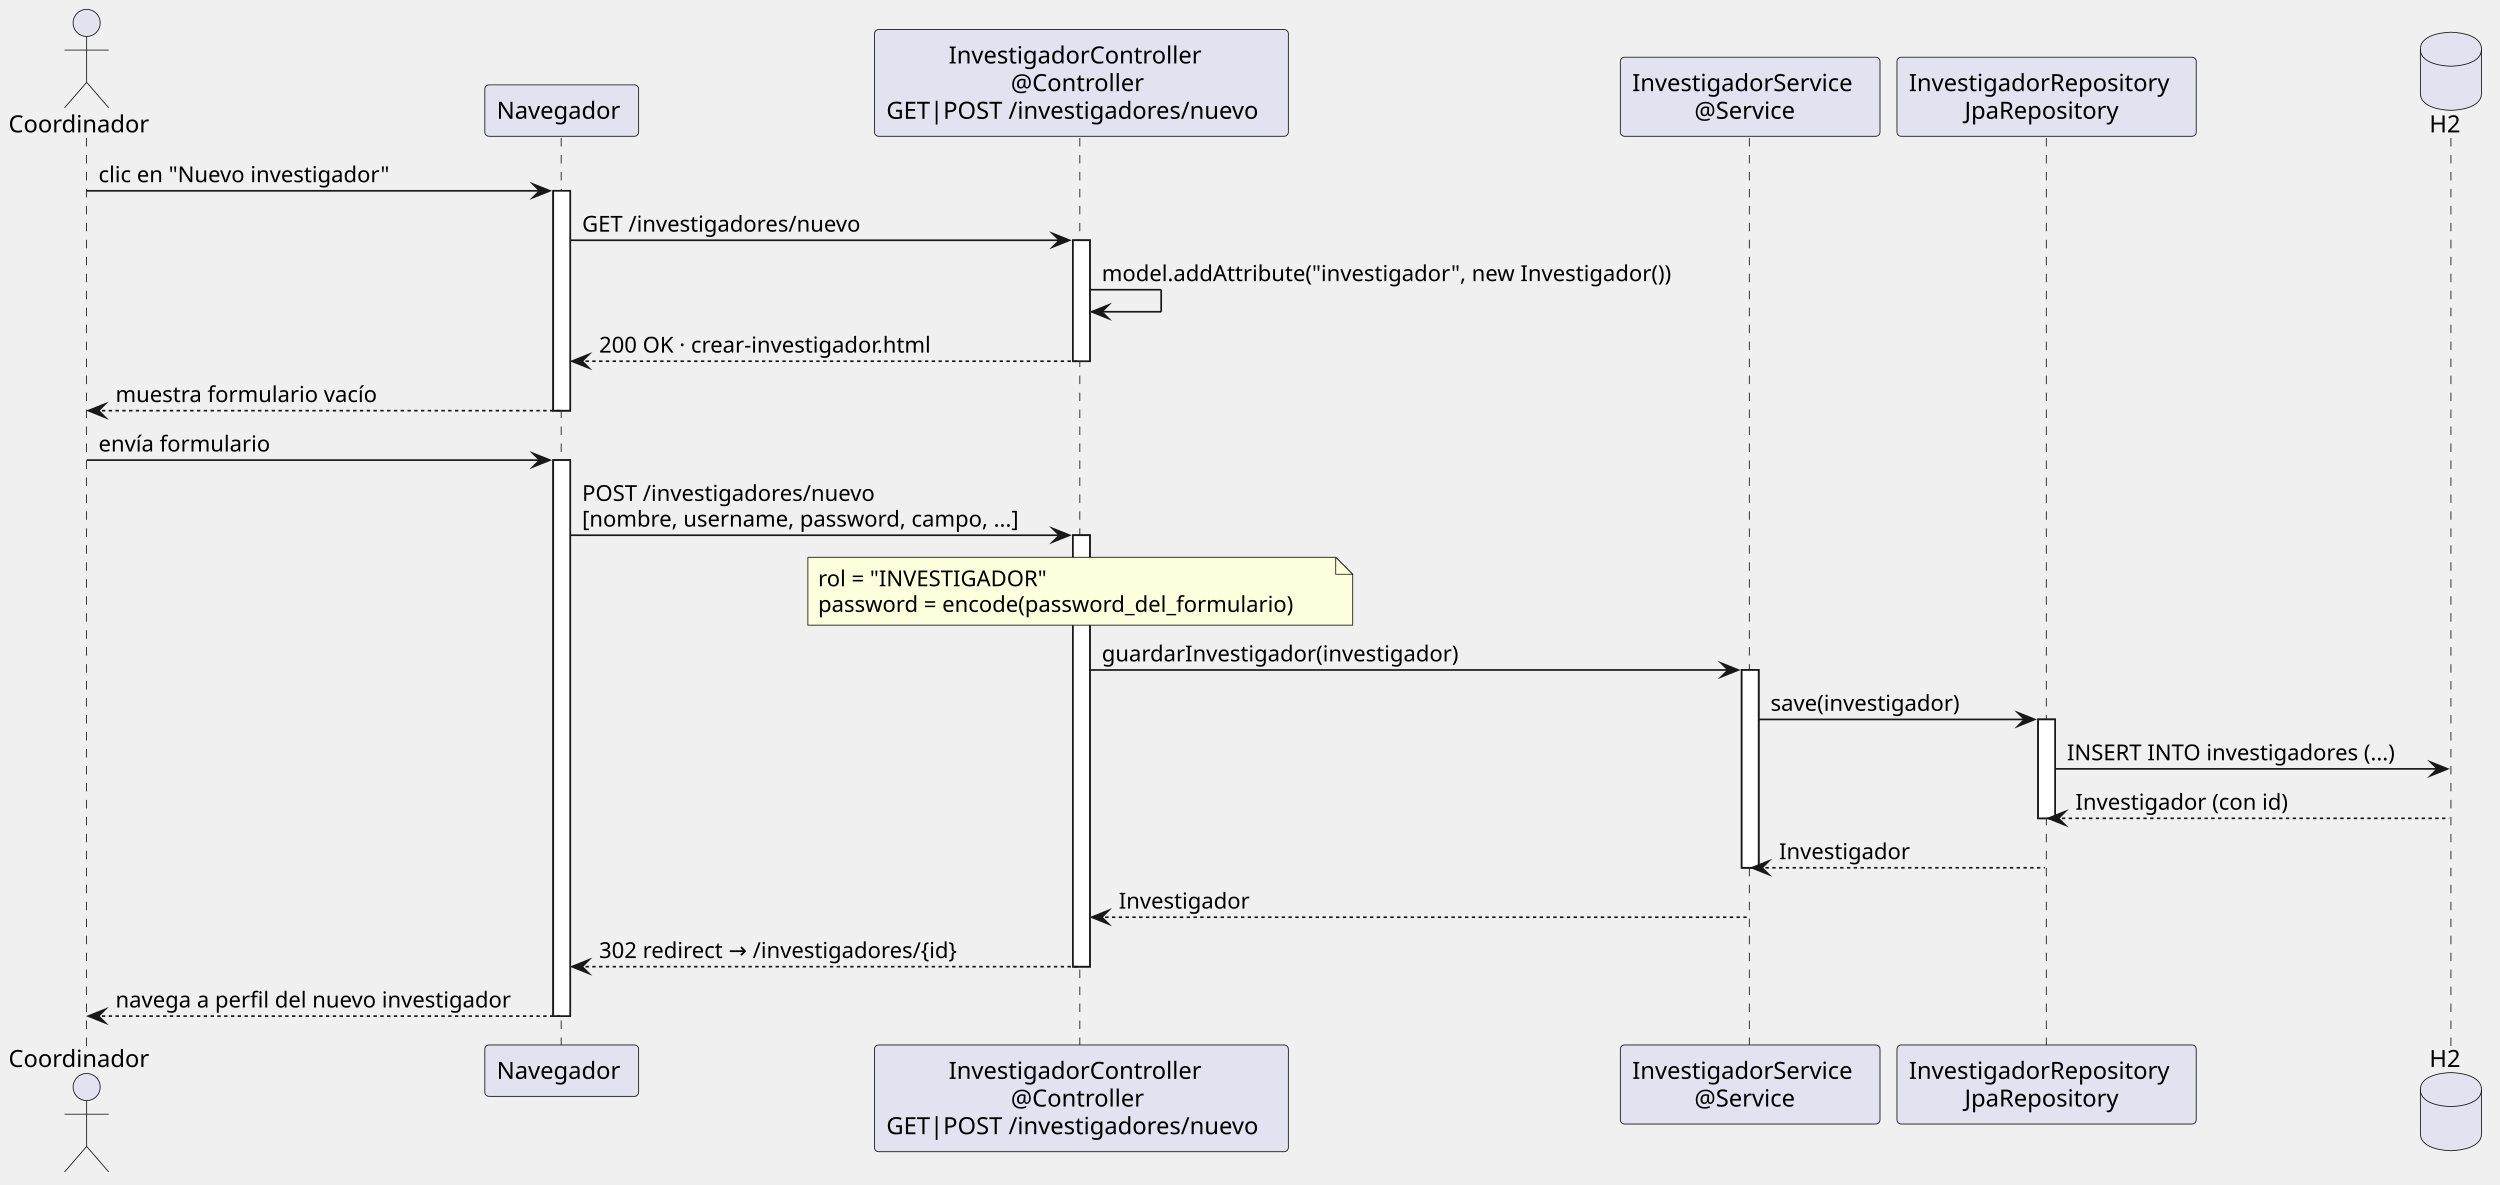
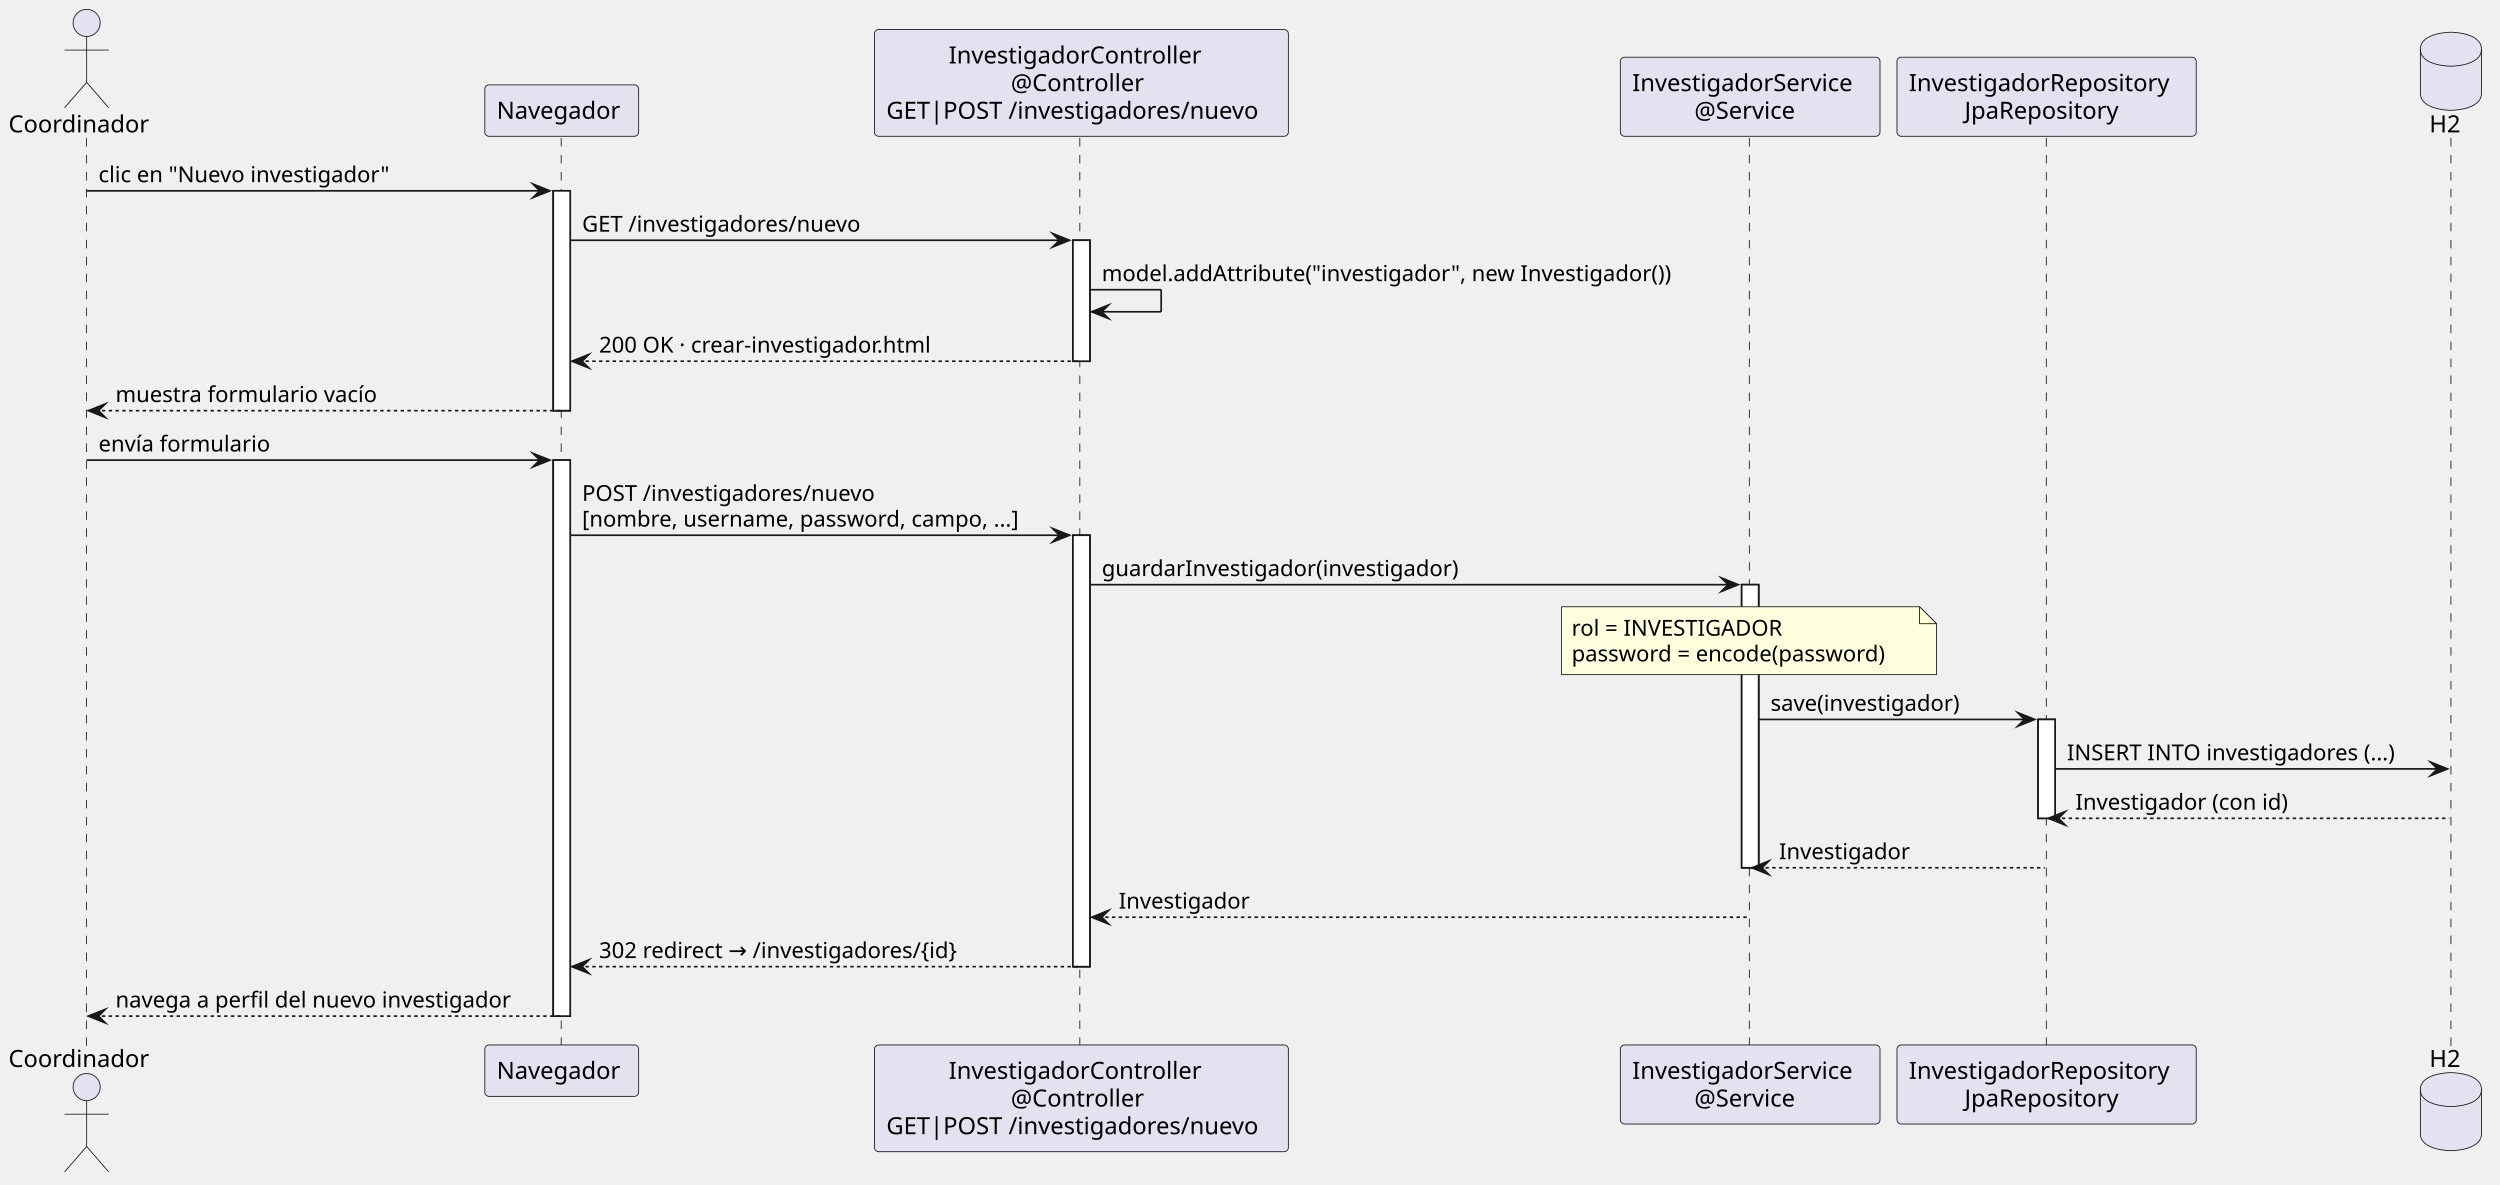
<svg xmlns="http://www.w3.org/2000/svg" contentStyleType="text/css" data-diagram-type="SEQUENCE" height="698px" preserveAspectRatio="none" style="width:1473px;height:698px;background:#FFFFFF;" version="1.1" viewBox="0 0 1473 698" width="1473px" zoomAndPan="magnify">
  <defs />
  <g>
    <g>
      <rect fill="#FFFFFF" height="129.531" style="stroke:#181818;stroke-width:1;" width="10" x="325.966" y="112.43" />
    </g>
    <g>
      <rect fill="#FFFFFF" height="327.594" style="stroke:#181818;stroke-width:1;" width="10" x="325.966" y="271.094" />
    </g>
    <g>
      <rect fill="#FFFFFF" height="71.266" style="stroke:#181818;stroke-width:1;" width="10" x="632.168" y="141.562" />
    </g>
    <g>
      <rect fill="#FFFFFF" height="254.195" style="stroke:#181818;stroke-width:1;" width="10" x="632.168" y="315.359" />
    </g>
    <g>
-       <rect fill="#FFFFFF" height="116.531" style="stroke:#181818;stroke-width:1;" width="10" x="1026.201" y="394.758" />
+       <rect fill="#FFFFFF" height="166.797" style="stroke:#181818;stroke-width:1;" width="10" x="1026.201" y="344.492" />
    </g>
    <g>
      <rect fill="#FFFFFF" height="58.266" style="stroke:#181818;stroke-width:1;" width="10" x="1200.854" y="423.891" />
    </g>
    <g class="participant-lifeline" data-entity-uid="part1" data-qualified-name="Coord" data-source-line="3" id="part1-lifeline">
      <g>
        <rect fill="#000000" fill-opacity="0" height="535.391" width="8" x="47.049" y="81.297" />
        <line style="stroke:#181818;stroke-width:0.5;stroke-dasharray:5,5;" x1="51" x2="51" y1="81.297" y2="616.688" />
      </g>
    </g>
    <g class="participant-lifeline" data-entity-uid="part2" data-qualified-name="Nav" data-source-line="4" id="part2-lifeline">
      <g>
        <rect fill="#000000" fill-opacity="0" height="535.391" width="8" x="326.966" y="81.297" />
        <line style="stroke:#181818;stroke-width:0.5;stroke-dasharray:5,5;" x1="330.654" x2="330.654" y1="81.297" y2="616.688" />
      </g>
    </g>
    <g class="participant-lifeline" data-entity-uid="part3" data-qualified-name="Ctrl" data-source-line="5" id="part3-lifeline">
      <g>
        <rect fill="#000000" fill-opacity="0" height="535.391" width="8" x="633.168" y="81.297" />
        <line style="stroke:#181818;stroke-width:0.5;stroke-dasharray:5,5;" x1="636.232" x2="636.232" y1="81.297" y2="616.688" />
      </g>
    </g>
    <g class="participant-lifeline" data-entity-uid="part4" data-qualified-name="Service" data-source-line="6" id="part4-lifeline">
      <g>
        <rect fill="#000000" fill-opacity="0" height="535.391" width="8" x="1027.201" y="81.297" />
        <line style="stroke:#181818;stroke-width:0.5;stroke-dasharray:5,5;" x1="1030.707" x2="1030.707" y1="81.297" y2="616.688" />
      </g>
    </g>
    <g class="participant-lifeline" data-entity-uid="part5" data-qualified-name="Repo" data-source-line="7" id="part5-lifeline">
      <g>
        <rect fill="#000000" fill-opacity="0" height="535.391" width="8" x="1201.854" y="81.297" />
        <line style="stroke:#181818;stroke-width:0.5;stroke-dasharray:5,5;" x1="1205.695" x2="1205.695" y1="81.297" y2="616.688" />
      </g>
    </g>
    <g class="participant-lifeline" data-entity-uid="part6" data-qualified-name="DB" data-source-line="8" id="part6-lifeline">
      <g>
        <rect fill="#000000" fill-opacity="0" height="535.391" width="8" x="1440.086" y="81.297" />
        <line style="stroke:#181818;stroke-width:0.5;stroke-dasharray:5,5;" x1="1444.086" x2="1444.086" y1="81.297" y2="616.688" />
      </g>
    </g>
    <g class="participant participant-head" data-entity-uid="part1" data-qualified-name="Coord" data-source-line="3" id="part1-head">
      <text fill="#000000" font-family="sans-serif" font-size="14" lengthAdjust="spacing" textLength="86.099" x="5" y="77.995">Coordinador</text>
      <ellipse cx="51.049" cy="13.5" fill="#E2E2F0" rx="8" ry="8" style="stroke:#181818;stroke-width:0.5;" />
      <path d="M51.049,21.5 L51.049,48.5 M38.049,29.5 L64.049,29.5 M51.049,48.5 L38.049,63.5 M51.049,48.5 L64.049,63.5" fill="none" style="stroke:#181818;stroke-width:0.5;" />
    </g>
    <g class="participant participant-tail" data-entity-uid="part1" data-qualified-name="Coord" data-source-line="3" id="part1-tail">
      <text fill="#000000" font-family="sans-serif" font-size="14" lengthAdjust="spacing" textLength="86.099" x="5" y="628.683">Coordinador</text>
      <ellipse cx="51.049" cy="640.484" fill="#E2E2F0" rx="8" ry="8" style="stroke:#181818;stroke-width:0.5;" />
      <path d="M51.049,648.484 L51.049,675.484 M38.049,656.484 L64.049,656.484 M51.049,675.484 L38.049,690.484 M51.049,675.484 L64.049,690.484" fill="none" style="stroke:#181818;stroke-width:0.5;" />
    </g>
    <g class="participant participant-head" data-entity-uid="part2" data-qualified-name="Nav" data-source-line="4" id="part2-head">
      <rect fill="#E2E2F0" height="30.297" rx="2.5" ry="2.5" style="stroke:#181818;stroke-width:0.5;" width="90.624" x="285.654" y="50" />
      <text fill="#000000" font-family="sans-serif" font-size="14" lengthAdjust="spacing" textLength="76.624" x="292.654" y="69.995">Navegador</text>
    </g>
    <g class="participant participant-tail" data-entity-uid="part2" data-qualified-name="Nav" data-source-line="4" id="part2-tail">
      <rect fill="#E2E2F0" height="30.297" rx="2.5" ry="2.5" style="stroke:#181818;stroke-width:0.5;" width="90.624" x="285.654" y="615.688" />
      <text fill="#000000" font-family="sans-serif" font-size="14" lengthAdjust="spacing" textLength="76.624" x="292.654" y="635.683">Navegador</text>
    </g>
    <g class="participant participant-head" data-entity-uid="part3" data-qualified-name="Ctrl" data-source-line="5" id="part3-head">
      <rect fill="#E2E2F0" height="62.891" rx="2.5" ry="2.5" style="stroke:#181818;stroke-width:0.5;" width="243.872" x="515.232" y="17.406" />
      <text fill="#000000" font-family="sans-serif" font-size="14" lengthAdjust="spacing" textLength="156.42" x="558.958" y="37.401">InvestigadorController</text>
      <text fill="#000000" font-family="sans-serif" font-size="14" lengthAdjust="spacing" textLength="83.173" x="595.582" y="53.698">@Controller</text>
      <text fill="#000000" font-family="sans-serif" font-size="14" lengthAdjust="spacing" textLength="229.872" x="522.232" y="69.995">GET|POST /investigadores/nuevo</text>
    </g>
    <g class="participant participant-tail" data-entity-uid="part3" data-qualified-name="Ctrl" data-source-line="5" id="part3-tail">
      <rect fill="#E2E2F0" height="62.891" rx="2.5" ry="2.5" style="stroke:#181818;stroke-width:0.5;" width="243.872" x="515.232" y="615.688" />
      <text fill="#000000" font-family="sans-serif" font-size="14" lengthAdjust="spacing" textLength="156.42" x="558.958" y="635.683">InvestigadorController</text>
      <text fill="#000000" font-family="sans-serif" font-size="14" lengthAdjust="spacing" textLength="83.173" x="595.582" y="651.98">@Controller</text>
      <text fill="#000000" font-family="sans-serif" font-size="14" lengthAdjust="spacing" textLength="229.872" x="522.232" y="668.276">GET|POST /investigadores/nuevo</text>
    </g>
    <g class="participant participant-head" data-entity-uid="part4" data-qualified-name="Service" data-source-line="6" id="part4-head">
      <rect fill="#E2E2F0" height="46.594" rx="2.5" ry="2.5" style="stroke:#181818;stroke-width:0.5;" width="152.988" x="954.707" y="33.703" />
      <text fill="#000000" font-family="sans-serif" font-size="14" lengthAdjust="spacing" textLength="138.988" x="961.707" y="53.698">InvestigadorService</text>
      <text fill="#000000" font-family="sans-serif" font-size="14" lengthAdjust="spacing" textLength="65.741" x="998.33" y="69.995">@Service</text>
    </g>
    <g class="participant participant-tail" data-entity-uid="part4" data-qualified-name="Service" data-source-line="6" id="part4-tail">
      <rect fill="#E2E2F0" height="46.594" rx="2.5" ry="2.5" style="stroke:#181818;stroke-width:0.5;" width="152.988" x="954.707" y="615.688" />
      <text fill="#000000" font-family="sans-serif" font-size="14" lengthAdjust="spacing" textLength="138.988" x="961.707" y="635.683">InvestigadorService</text>
      <text fill="#000000" font-family="sans-serif" font-size="14" lengthAdjust="spacing" textLength="65.741" x="998.33" y="651.98">@Service</text>
    </g>
    <g class="participant participant-head" data-entity-uid="part5" data-qualified-name="Repo" data-source-line="7" id="part5-head">
      <rect fill="#E2E2F0" height="46.594" rx="2.5" ry="2.5" style="stroke:#181818;stroke-width:0.5;" width="176.319" x="1117.695" y="33.703" />
      <text fill="#000000" font-family="sans-serif" font-size="14" lengthAdjust="spacing" textLength="162.319" x="1124.695" y="53.698">InvestigadorRepository</text>
      <text fill="#000000" font-family="sans-serif" font-size="14" lengthAdjust="spacing" textLength="96.667" x="1157.521" y="69.995">JpaRepository</text>
    </g>
    <g class="participant participant-tail" data-entity-uid="part5" data-qualified-name="Repo" data-source-line="7" id="part5-tail">
      <rect fill="#E2E2F0" height="46.594" rx="2.5" ry="2.5" style="stroke:#181818;stroke-width:0.5;" width="176.319" x="1117.695" y="615.688" />
      <text fill="#000000" font-family="sans-serif" font-size="14" lengthAdjust="spacing" textLength="162.319" x="1124.695" y="635.683">InvestigadorRepository</text>
      <text fill="#000000" font-family="sans-serif" font-size="14" lengthAdjust="spacing" textLength="96.667" x="1157.521" y="651.98">JpaRepository</text>
    </g>
    <g class="participant participant-head" data-entity-uid="part6" data-qualified-name="DB" data-source-line="8" id="part6-head">
      <text fill="#000000" font-family="sans-serif" font-size="14" lengthAdjust="spacing" textLength="19.435" x="1431.369" y="77.995">H2</text>
      <path d="M1426.086,29 C1426.086,19 1444.086,19 1444.086,19 C1444.086,19 1462.086,19 1462.086,29 L1462.086,55 C1462.086,65 1444.086,65 1444.086,65 C1444.086,65 1426.086,65 1426.086,55 L1426.086,29" fill="#E2E2F0" style="stroke:#181818;stroke-width:0.5;" />
      <path d="M1426.086,29 C1426.086,39 1444.086,39 1444.086,39 C1444.086,39 1462.086,39 1462.086,29" fill="none" style="stroke:#181818;stroke-width:0.5;" />
    </g>
    <g class="participant participant-tail" data-entity-uid="part6" data-qualified-name="DB" data-source-line="8" id="part6-tail">
      <text fill="#000000" font-family="sans-serif" font-size="14" lengthAdjust="spacing" textLength="19.435" x="1431.369" y="628.683">H2</text>
      <path d="M1426.086,641.984 C1426.086,631.984 1444.086,631.984 1444.086,631.984 C1444.086,631.984 1462.086,631.984 1462.086,641.984 L1462.086,667.984 C1462.086,677.984 1444.086,677.984 1444.086,677.984 C1444.086,677.984 1426.086,677.984 1426.086,667.984 L1426.086,641.984" fill="#E2E2F0" style="stroke:#181818;stroke-width:0.5;" />
      <path d="M1426.086,641.984 C1426.086,651.984 1444.086,651.984 1444.086,651.984 C1444.086,651.984 1462.086,651.984 1462.086,641.984" fill="none" style="stroke:#181818;stroke-width:0.5;" />
    </g>
    <g>
      <rect fill="#FFFFFF" height="129.531" style="stroke:#181818;stroke-width:1;" width="10" x="325.966" y="112.43" />
    </g>
    <g>
      <rect fill="#FFFFFF" height="327.594" style="stroke:#181818;stroke-width:1;" width="10" x="325.966" y="271.094" />
    </g>
    <g>
      <rect fill="#FFFFFF" height="71.266" style="stroke:#181818;stroke-width:1;" width="10" x="632.168" y="141.562" />
    </g>
    <g>
      <rect fill="#FFFFFF" height="254.195" style="stroke:#181818;stroke-width:1;" width="10" x="632.168" y="315.359" />
    </g>
    <g>
-       <rect fill="#FFFFFF" height="116.531" style="stroke:#181818;stroke-width:1;" width="10" x="1026.201" y="394.758" />
+       <rect fill="#FFFFFF" height="166.797" style="stroke:#181818;stroke-width:1;" width="10" x="1026.201" y="344.492" />
    </g>
    <g>
      <rect fill="#FFFFFF" height="58.266" style="stroke:#181818;stroke-width:1;" width="10" x="1200.854" y="423.891" />
    </g>
    <g class="message" data-entity-1="part1" data-entity-2="part2" data-source-line="10" id="msg1">
      <polygon fill="#181818" points="313.966,108.43,323.966,112.43,313.966,116.43,317.966,112.43" style="stroke:#181818;stroke-width:1;stroke-linejoin:miter;stroke-miterlimit:10;" />
      <line style="stroke:#181818;stroke-width:1;" x1="51.049" x2="319.966" y1="112.43" y2="112.43" />
      <text fill="#000000" font-family="sans-serif" font-size="13" lengthAdjust="spacing" textLength="184.514" x="58.049" y="107.364">clic en "Nuevo investigador"</text>
    </g>
    <g class="message" data-entity-1="part2" data-entity-2="part3" data-source-line="12" id="msg2">
      <polygon fill="#181818" points="620.168,137.562,630.168,141.562,620.168,145.562,624.168,141.562" style="stroke:#181818;stroke-width:1;stroke-linejoin:miter;stroke-miterlimit:10;" />
      <line style="stroke:#181818;stroke-width:1;" x1="335.966" x2="626.168" y1="141.562" y2="141.562" />
      <text fill="#000000" font-family="sans-serif" font-size="13" lengthAdjust="spacing" textLength="174.808" x="342.966" y="136.497">GET /investigadores/nuevo</text>
    </g>
    <g class="message" data-entity-1="part3" data-entity-2="part3" data-source-line="14" id="msg3">
      <line style="stroke:#181818;stroke-width:1;" x1="642.168" x2="684.168" y1="170.695" y2="170.695" />
      <line style="stroke:#181818;stroke-width:1;" x1="684.168" x2="684.168" y1="170.695" y2="183.695" />
      <line style="stroke:#181818;stroke-width:1;" x1="643.168" x2="684.168" y1="183.695" y2="183.695" />
      <polygon fill="#181818" points="653.168,179.695,643.168,183.695,653.168,187.695,649.168,183.695" style="stroke:#181818;stroke-width:1;stroke-linejoin:miter;stroke-miterlimit:10;" />
      <text fill="#000000" font-family="sans-serif" font-size="13" lengthAdjust="spacing" textLength="360.033" x="649.168" y="165.629">model.addAttribute("investigador", new Investigador())</text>
    </g>
    <g class="message" data-entity-1="part3" data-entity-2="part2" data-source-line="15" id="msg4">
      <polygon fill="#181818" points="346.966,208.828,336.966,212.828,346.966,216.828,342.966,212.828" style="stroke:#181818;stroke-width:1;stroke-linejoin:miter;stroke-miterlimit:10;" />
      <line style="stroke:#181818;stroke-width:1;stroke-dasharray:2,2;" x1="340.966" x2="636.168" y1="212.828" y2="212.828" />
      <text fill="#000000" font-family="sans-serif" font-size="13" lengthAdjust="spacing" textLength="213.129" x="352.966" y="207.762">200 OK · crear-investigador.html</text>
    </g>
    <g class="message" data-entity-1="part2" data-entity-2="part1" data-source-line="17" id="msg5">
      <polygon fill="#181818" points="62.049,237.961,52.049,241.961,62.049,245.961,58.049,241.961" style="stroke:#181818;stroke-width:1;stroke-linejoin:miter;stroke-miterlimit:10;" />
      <line style="stroke:#181818;stroke-width:1;stroke-dasharray:2,2;" x1="56.049" x2="329.966" y1="241.961" y2="241.961" />
      <text fill="#000000" font-family="sans-serif" font-size="13" lengthAdjust="spacing" textLength="163.985" x="68.049" y="236.895">muestra formulario vacío</text>
    </g>
    <g class="message" data-entity-1="part1" data-entity-2="part2" data-source-line="20" id="msg6">
      <polygon fill="#181818" points="313.966,267.094,323.966,271.094,313.966,275.094,317.966,271.094" style="stroke:#181818;stroke-width:1;stroke-linejoin:miter;stroke-miterlimit:10;" />
      <line style="stroke:#181818;stroke-width:1;" x1="51.049" x2="319.966" y1="271.094" y2="271.094" />
      <text fill="#000000" font-family="sans-serif" font-size="13" lengthAdjust="spacing" textLength="106.907" x="58.049" y="266.028">envía formulario</text>
    </g>
    <g class="message" data-entity-1="part2" data-entity-2="part3" data-source-line="22" id="msg7">
      <polygon fill="#181818" points="620.168,311.359,630.168,315.359,620.168,319.359,624.168,315.359" style="stroke:#181818;stroke-width:1;stroke-linejoin:miter;stroke-miterlimit:10;" />
      <line style="stroke:#181818;stroke-width:1;" x1="335.966" x2="626.168" y1="315.359" y2="315.359" />
      <text fill="#000000" font-family="sans-serif" font-size="13" lengthAdjust="spacing" textLength="182.844" x="342.966" y="295.161">POST /investigadores/nuevo</text>
      <text fill="#000000" font-family="sans-serif" font-size="13" lengthAdjust="spacing" textLength="277.202" x="342.966" y="310.293">[nombre, username, password, campo, ...]</text>
    </g>
-     <path d="M476,328.359 L476,368.359 L797,368.359 L797,338.359 L787,328.359 L476,328.359" fill="#FEFFDD" style="stroke:#181818;stroke-width:0.5;" />
-     <path d="M787,328.359 L787,338.359 L797,338.359 L787,328.359" fill="#FEFFDD" style="stroke:#181818;stroke-width:0.5;" />
-     <text fill="#000000" font-family="sans-serif" font-size="13" lengthAdjust="spacing" textLength="146.961" x="482" y="345.426">rol = "INVESTIGADOR"</text>
-     <text fill="#000000" font-family="sans-serif" font-size="13" lengthAdjust="spacing" textLength="300.911" x="482" y="360.559">password = encode(password_del_formulario)</text>
-     <g class="message" data-entity-1="part3" data-entity-2="part4" data-source-line="27" id="msg8">
-       <polygon fill="#181818" points="1014.201,390.758,1024.201,394.758,1014.201,398.758,1018.201,394.758" style="stroke:#181818;stroke-width:1;stroke-linejoin:miter;stroke-miterlimit:10;" />
-       <line style="stroke:#181818;stroke-width:1;" x1="642.168" x2="1020.201" y1="394.758" y2="394.758" />
-       <text fill="#000000" font-family="sans-serif" font-size="13" lengthAdjust="spacing" textLength="223.317" x="649.168" y="389.692">guardarInvestigador(investigador)</text>
-     </g>
-     <g class="message" data-entity-1="part4" data-entity-2="part5" data-source-line="29" id="msg9">
+     <g class="message" data-entity-1="part3" data-entity-2="part4" data-source-line="25" id="msg8">
+       <polygon fill="#181818" points="1014.201,340.492,1024.201,344.492,1014.201,348.492,1018.201,344.492" style="stroke:#181818;stroke-width:1;stroke-linejoin:miter;stroke-miterlimit:10;" />
+       <line style="stroke:#181818;stroke-width:1;" x1="642.168" x2="1020.201" y1="344.492" y2="344.492" />
+       <text fill="#000000" font-family="sans-serif" font-size="13" lengthAdjust="spacing" textLength="223.317" x="649.168" y="339.426">guardarInvestigador(investigador)</text>
+     </g>
+     <path d="M920,357.492 L920,397.492 L1141,397.492 L1141,367.492 L1131,357.492 L920,357.492" fill="#FEFFDD" style="stroke:#181818;stroke-width:0.5;" />
+     <path d="M1131,357.492 L1131,367.492 L1141,367.492 L1131,357.492" fill="#FEFFDD" style="stroke:#181818;stroke-width:0.5;" />
+     <text fill="#000000" font-family="sans-serif" font-size="13" lengthAdjust="spacing" textLength="135.002" x="926" y="374.559">rol = INVESTIGADOR</text>
+     <text fill="#000000" font-family="sans-serif" font-size="13" lengthAdjust="spacing" textLength="200.783" x="926" y="389.692">password = encode(password)</text>
+     <g class="message" data-entity-1="part4" data-entity-2="part5" data-source-line="28" id="msg9">
      <polygon fill="#181818" points="1188.854,419.891,1198.854,423.891,1188.854,427.891,1192.854,423.891" style="stroke:#181818;stroke-width:1;stroke-linejoin:miter;stroke-miterlimit:10;" />
      <line style="stroke:#181818;stroke-width:1;" x1="1036.201" x2="1194.854" y1="423.891" y2="423.891" />
      <text fill="#000000" font-family="sans-serif" font-size="13" lengthAdjust="spacing" textLength="121.367" x="1043.201" y="418.825">save(investigador)</text>
    </g>
-     <g class="message" data-entity-1="part5" data-entity-2="part6" data-source-line="31" id="msg10">
+     <g class="message" data-entity-1="part5" data-entity-2="part6" data-source-line="30" id="msg10">
      <polygon fill="#181818" points="1432.086,449.023,1442.086,453.023,1432.086,457.023,1436.086,453.023" style="stroke:#181818;stroke-width:1;stroke-linejoin:miter;stroke-miterlimit:10;" />
      <line style="stroke:#181818;stroke-width:1;" x1="1210.854" x2="1438.086" y1="453.023" y2="453.023" />
      <text fill="#000000" font-family="sans-serif" font-size="13" lengthAdjust="spacing" textLength="209.231" x="1217.854" y="447.957">INSERT INTO investigadores (...)</text>
    </g>
-     <g class="message" data-entity-1="part6" data-entity-2="part5" data-source-line="32" id="msg11">
+     <g class="message" data-entity-1="part6" data-entity-2="part5" data-source-line="31" id="msg11">
      <polygon fill="#181818" points="1216.854,478.156,1206.854,482.156,1216.854,486.156,1212.854,482.156" style="stroke:#181818;stroke-width:1;stroke-linejoin:miter;stroke-miterlimit:10;" />
      <line style="stroke:#181818;stroke-width:1;stroke-dasharray:2,2;" x1="1210.854" x2="1443.086" y1="482.156" y2="482.156" />
      <text fill="#000000" font-family="sans-serif" font-size="13" lengthAdjust="spacing" textLength="134.627" x="1222.854" y="477.09">Investigador (con id)</text>
    </g>
-     <g class="message" data-entity-1="part5" data-entity-2="part4" data-source-line="34" id="msg12">
+     <g class="message" data-entity-1="part5" data-entity-2="part4" data-source-line="33" id="msg12">
      <polygon fill="#181818" points="1042.201,507.289,1032.201,511.289,1042.201,515.289,1038.201,511.289" style="stroke:#181818;stroke-width:1;stroke-linejoin:miter;stroke-miterlimit:10;" />
      <line style="stroke:#181818;stroke-width:1;stroke-dasharray:2,2;" x1="1036.201" x2="1204.854" y1="511.289" y2="511.289" />
      <text fill="#000000" font-family="sans-serif" font-size="13" lengthAdjust="spacing" textLength="81.015" x="1048.201" y="506.223">Investigador</text>
    </g>
-     <g class="message" data-entity-1="part4" data-entity-2="part3" data-source-line="36" id="msg13">
+     <g class="message" data-entity-1="part4" data-entity-2="part3" data-source-line="35" id="msg13">
      <polygon fill="#181818" points="653.168,536.422,643.168,540.422,653.168,544.422,649.168,540.422" style="stroke:#181818;stroke-width:1;stroke-linejoin:miter;stroke-miterlimit:10;" />
      <line style="stroke:#181818;stroke-width:1;stroke-dasharray:2,2;" x1="647.168" x2="1030.201" y1="540.422" y2="540.422" />
      <text fill="#000000" font-family="sans-serif" font-size="13" lengthAdjust="spacing" textLength="81.015" x="659.168" y="535.356">Investigador</text>
    </g>
-     <g class="message" data-entity-1="part3" data-entity-2="part2" data-source-line="38" id="msg14">
+     <g class="message" data-entity-1="part3" data-entity-2="part2" data-source-line="37" id="msg14">
      <polygon fill="#181818" points="346.966,565.555,336.966,569.555,346.966,573.555,342.966,569.555" style="stroke:#181818;stroke-width:1;stroke-linejoin:miter;stroke-miterlimit:10;" />
      <line style="stroke:#181818;stroke-width:1;stroke-dasharray:2,2;" x1="340.966" x2="636.168" y1="569.555" y2="569.555" />
      <text fill="#000000" font-family="sans-serif" font-size="13" lengthAdjust="spacing" textLength="231.626" x="352.966" y="564.489">302 redirect → /investigadores/{id}</text>
    </g>
-     <g class="message" data-entity-1="part2" data-entity-2="part1" data-source-line="40" id="msg15">
+     <g class="message" data-entity-1="part2" data-entity-2="part1" data-source-line="39" id="msg15">
      <polygon fill="#181818" points="62.049,594.688,52.049,598.688,62.049,602.688,58.049,598.688" style="stroke:#181818;stroke-width:1;stroke-linejoin:miter;stroke-miterlimit:10;" />
      <line style="stroke:#181818;stroke-width:1;stroke-dasharray:2,2;" x1="56.049" x2="329.966" y1="598.688" y2="598.688" />
      <text fill="#000000" font-family="sans-serif" font-size="13" lengthAdjust="spacing" textLength="250.917" x="68.049" y="593.622">navega a perfil del nuevo investigador</text>
    </g>
  </g>
</svg>
